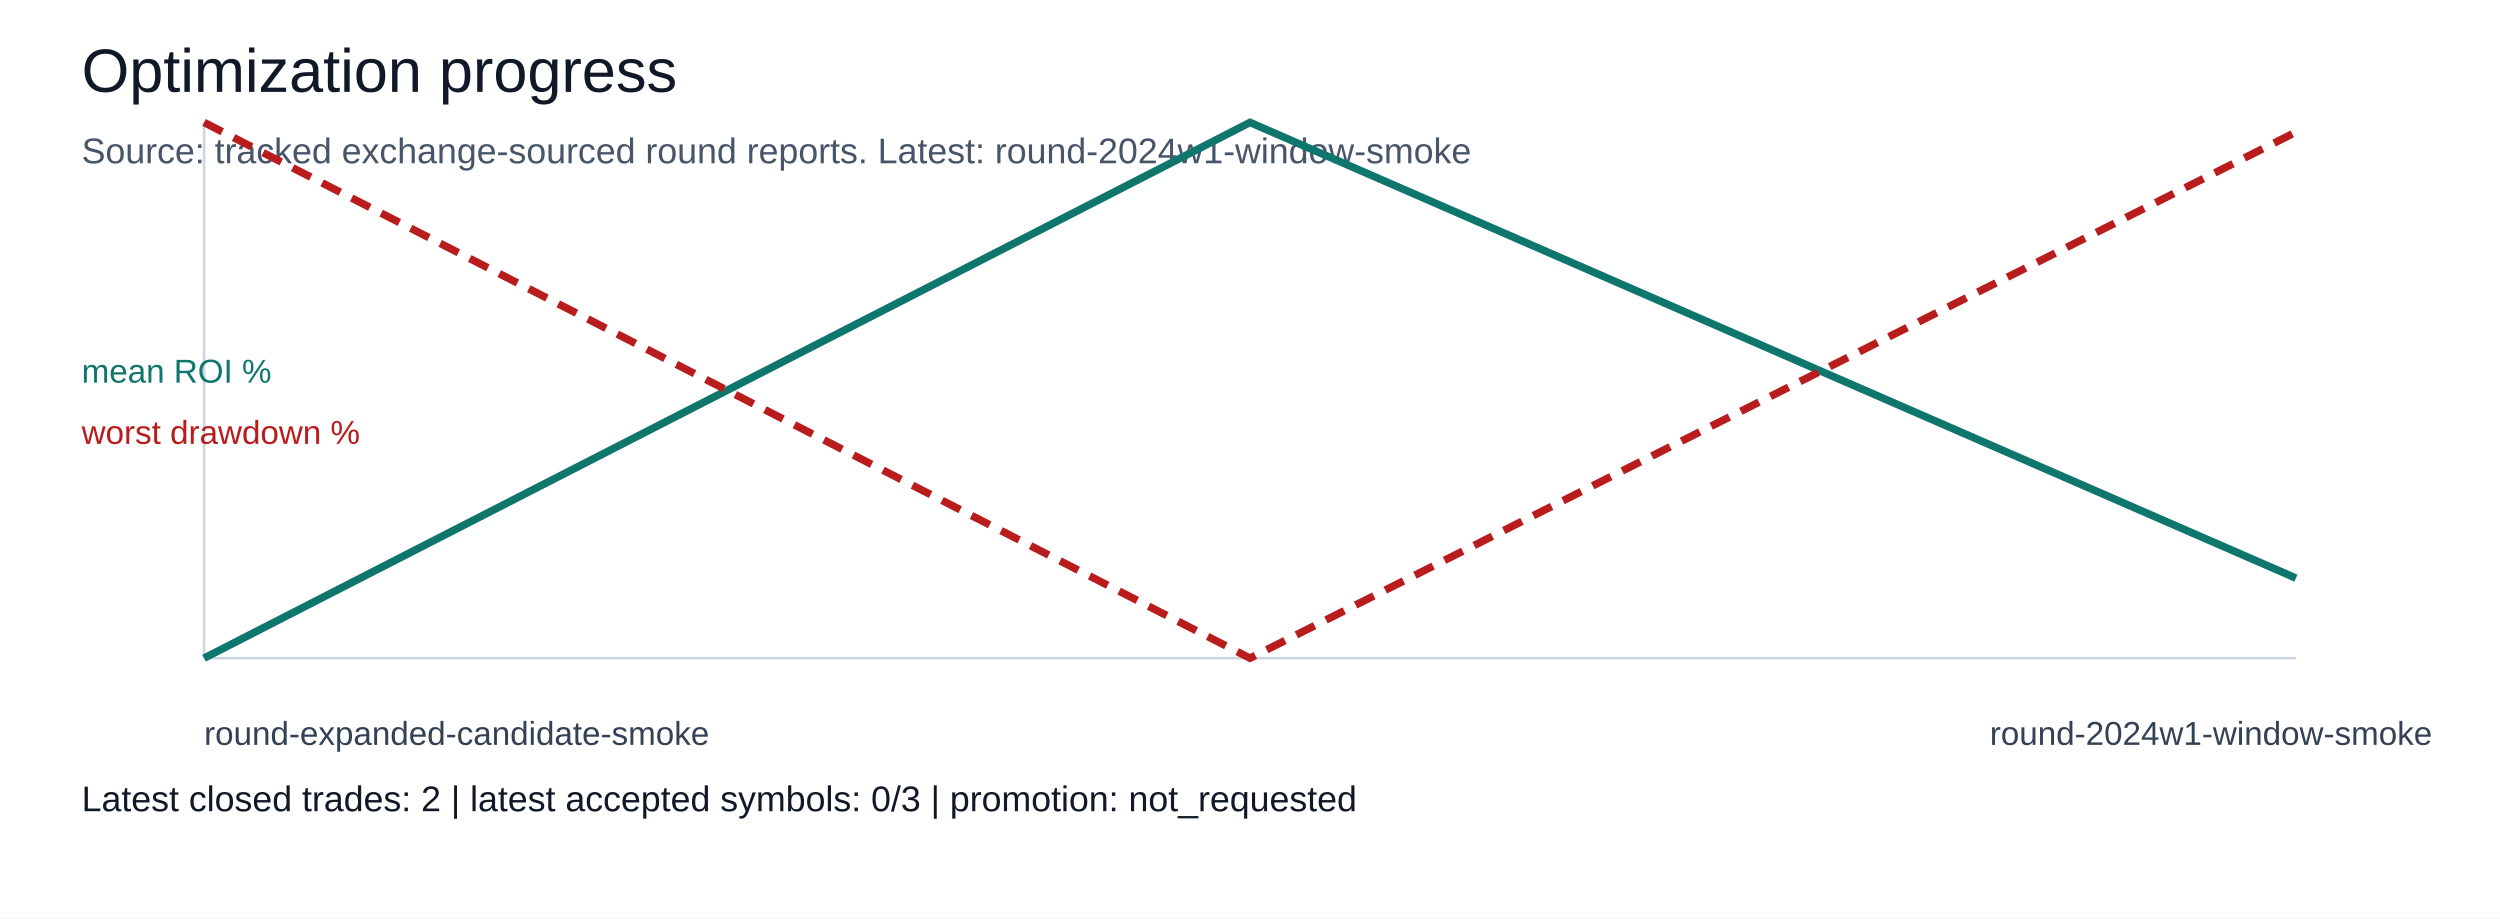
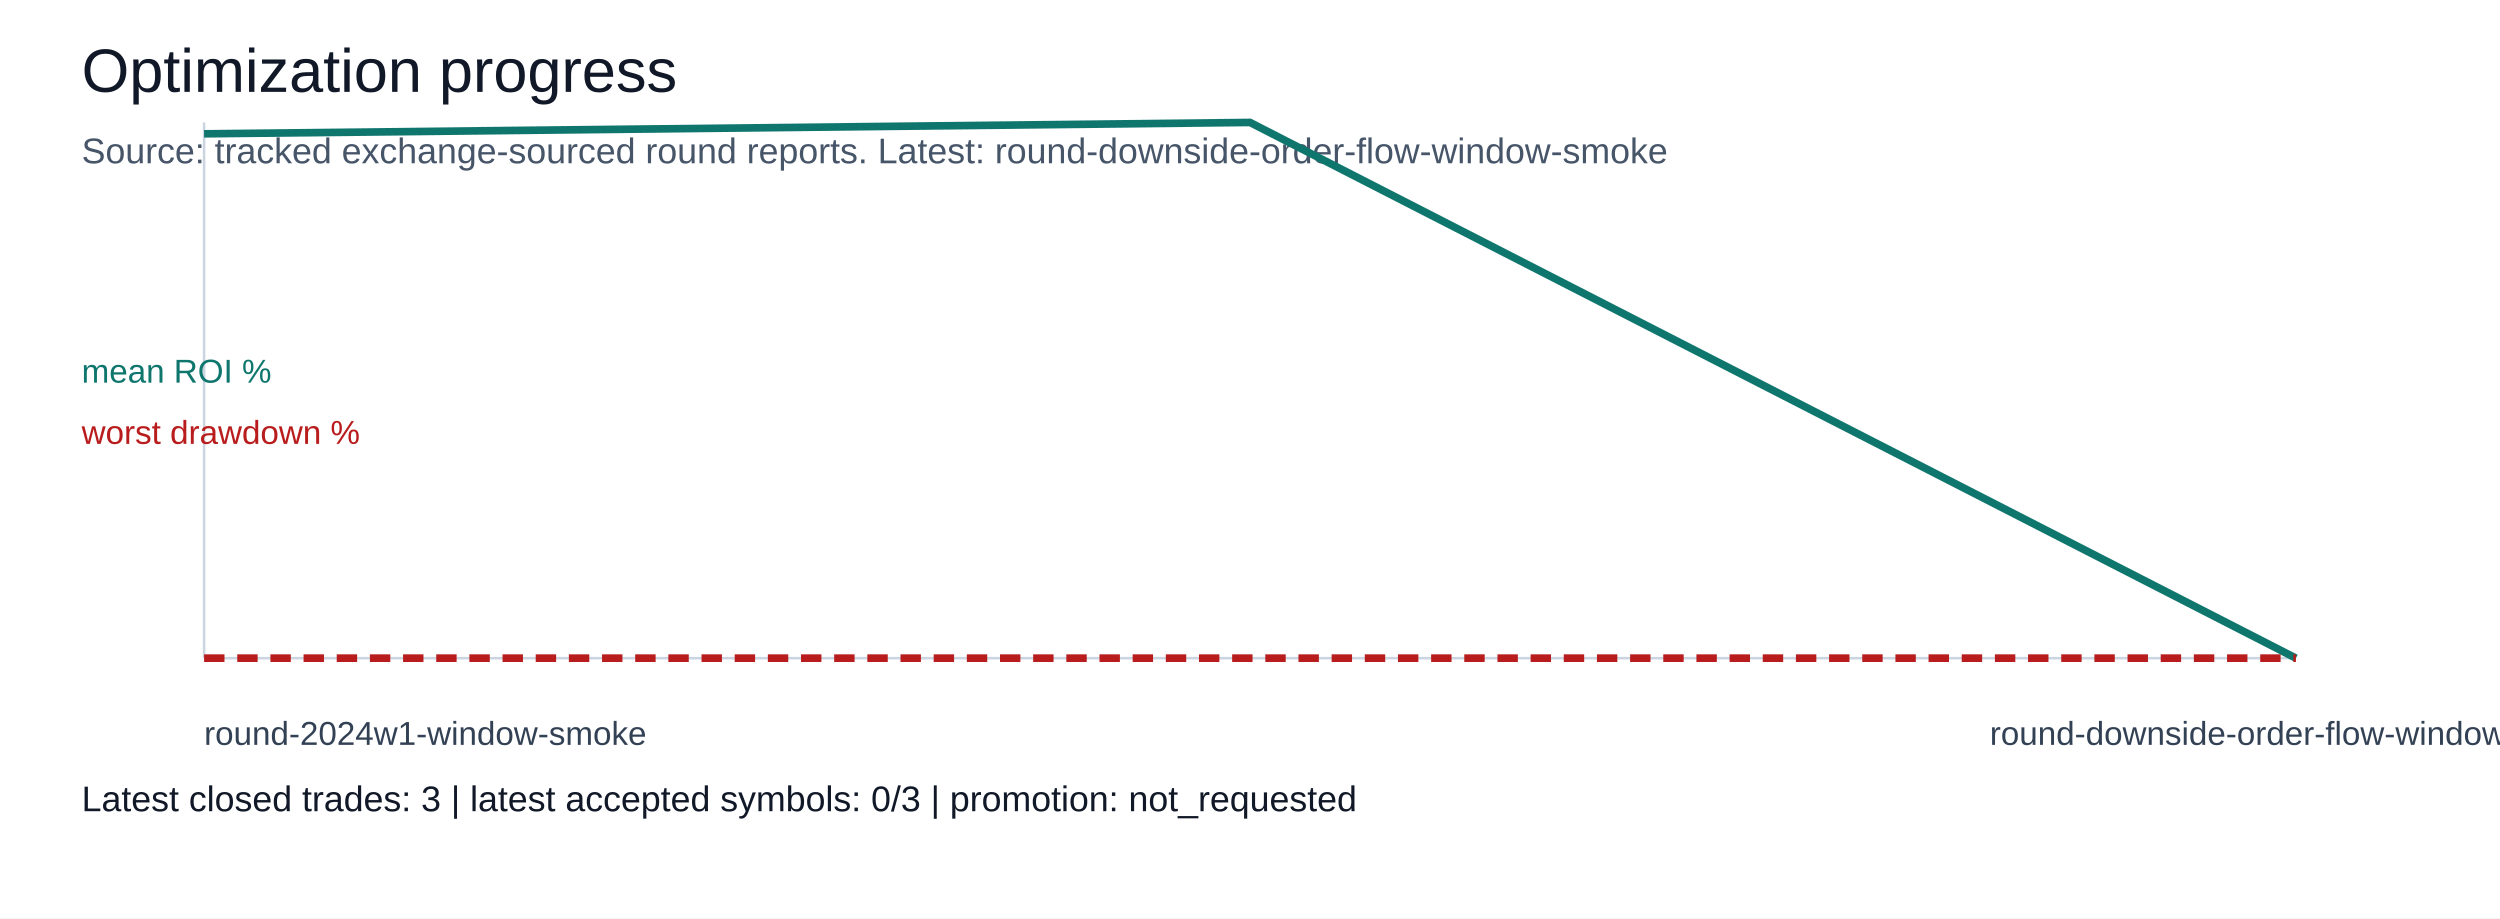
<svg xmlns="http://www.w3.org/2000/svg" width="980" height="360" viewBox="0 0 980 360">
  <rect width="980" height="360" fill="#ffffff" />
  <text x="32" y="36" font-family="Segoe UI, Arial, sans-serif" font-size="24" fill="#111827">Optimization progress</text>
-   <text x="32" y="64" font-family="Segoe UI, Arial, sans-serif" font-size="14" fill="#475569">Source: tracked exchange-sourced round reports. Latest: round-2024w1-window-smoke</text>
+   <text x="32" y="64" font-family="Segoe UI, Arial, sans-serif" font-size="14" fill="#475569">Source: tracked exchange-sourced round reports. Latest: round-downside-order-flow-window-smoke</text>
  <line x1="80" y1="48" x2="80" y2="258" stroke="#cbd5e1" />
  <line x1="80" y1="258" x2="900" y2="258" stroke="#cbd5e1" />
-   <polyline points="80.00,258.00 490.00,48.00 900.00,226.62" fill="none" stroke="#0f766e" stroke-width="3" />
-   <polyline points="80.00,48.00 490.00,258.00 900.00,51.77" fill="none" stroke="#b91c1c" stroke-width="3" stroke-dasharray="8 5" />
+   <polyline points="80.00,52.45 490.00,48.00 900.00,258.00" fill="none" stroke="#0f766e" stroke-width="3" />
+   <polyline points="80.00,258.00 490.00,258.00 900.00,258.00" fill="none" stroke="#b91c1c" stroke-width="3" stroke-dasharray="8 5" />
  <text x="32" y="150" font-family="Segoe UI, Arial, sans-serif" font-size="13" fill="#0f766e">mean ROI %</text>
  <text x="32" y="174" font-family="Segoe UI, Arial, sans-serif" font-size="13" fill="#b91c1c">worst drawdown %</text>
-   <text x="80" y="292" font-family="Segoe UI, Arial, sans-serif" font-size="13" fill="#334155">round-expanded-candidate-smoke</text>
-   <text x="780" y="292" font-family="Segoe UI, Arial, sans-serif" font-size="13" fill="#334155">round-2024w1-window-smoke</text>
-   <text x="32" y="318" font-family="Segoe UI, Arial, sans-serif" font-size="14" fill="#111827">Latest closed trades: 2 | latest accepted symbols: 0/3 | promotion: not_requested</text>
+   <text x="80" y="292" font-family="Segoe UI, Arial, sans-serif" font-size="13" fill="#334155">round-2024w1-window-smoke</text>
+   <text x="780" y="292" font-family="Segoe UI, Arial, sans-serif" font-size="13" fill="#334155">round-downside-order-flow-window-smoke</text>
+   <text x="32" y="318" font-family="Segoe UI, Arial, sans-serif" font-size="14" fill="#111827">Latest closed trades: 3 | latest accepted symbols: 0/3 | promotion: not_requested</text>
</svg>
